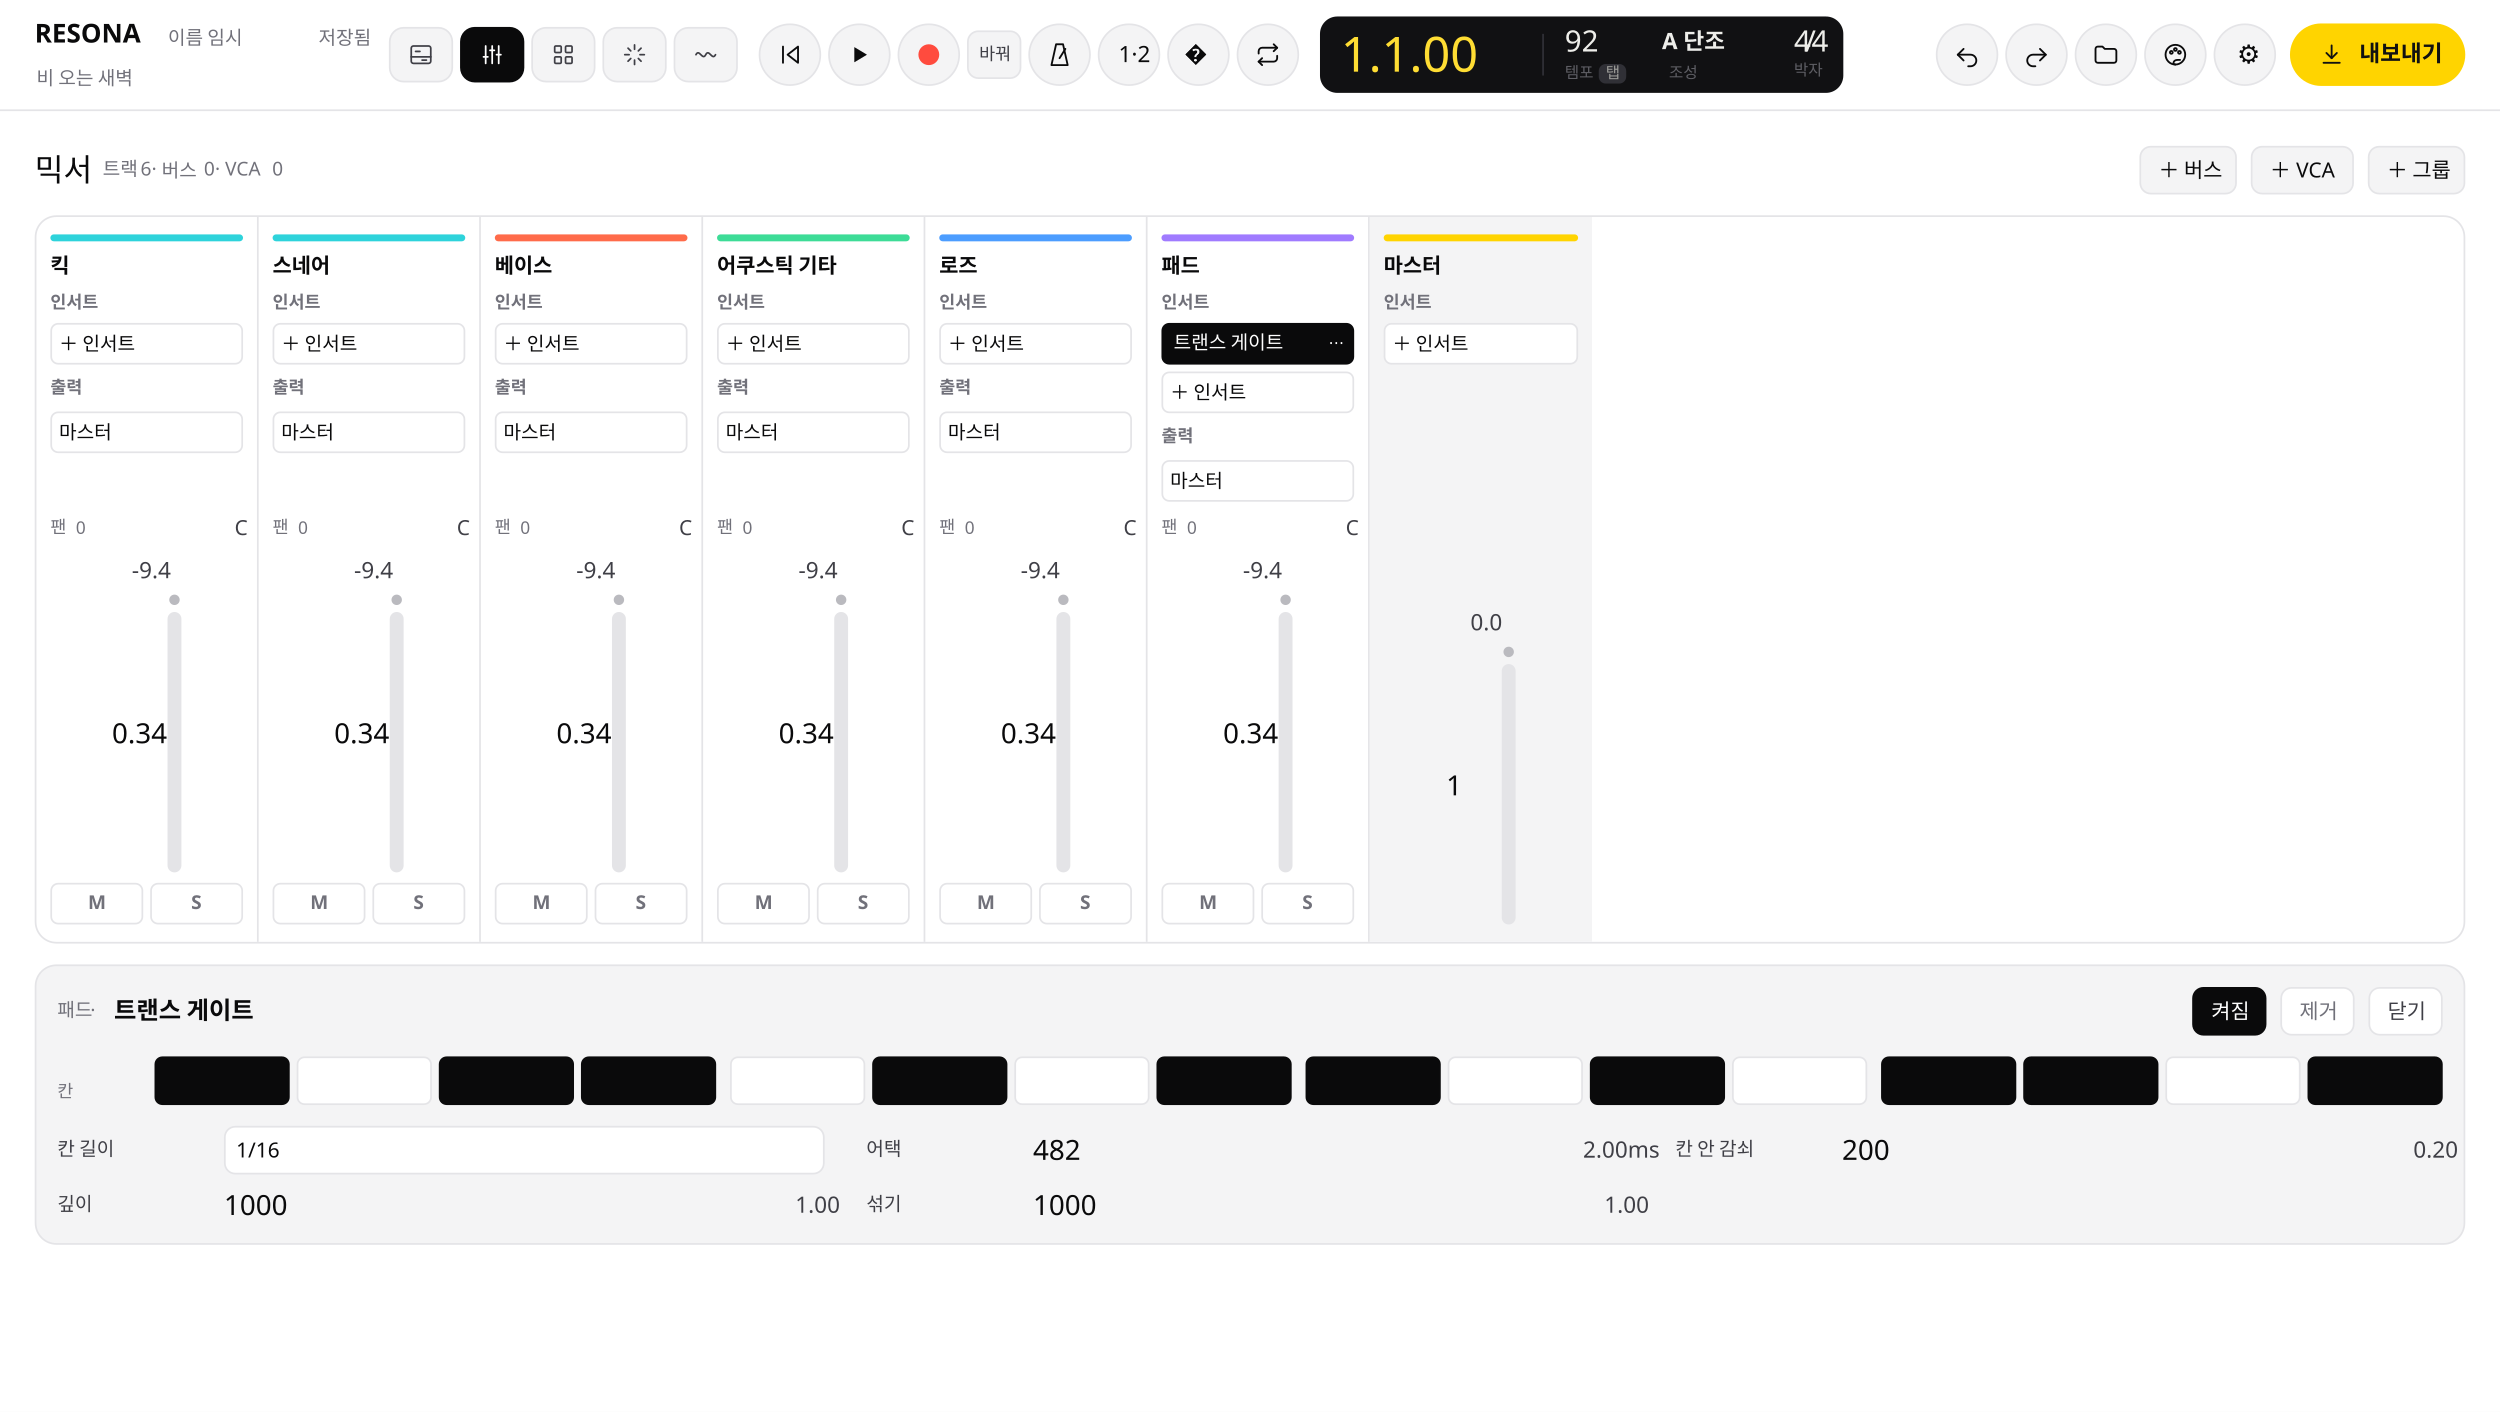
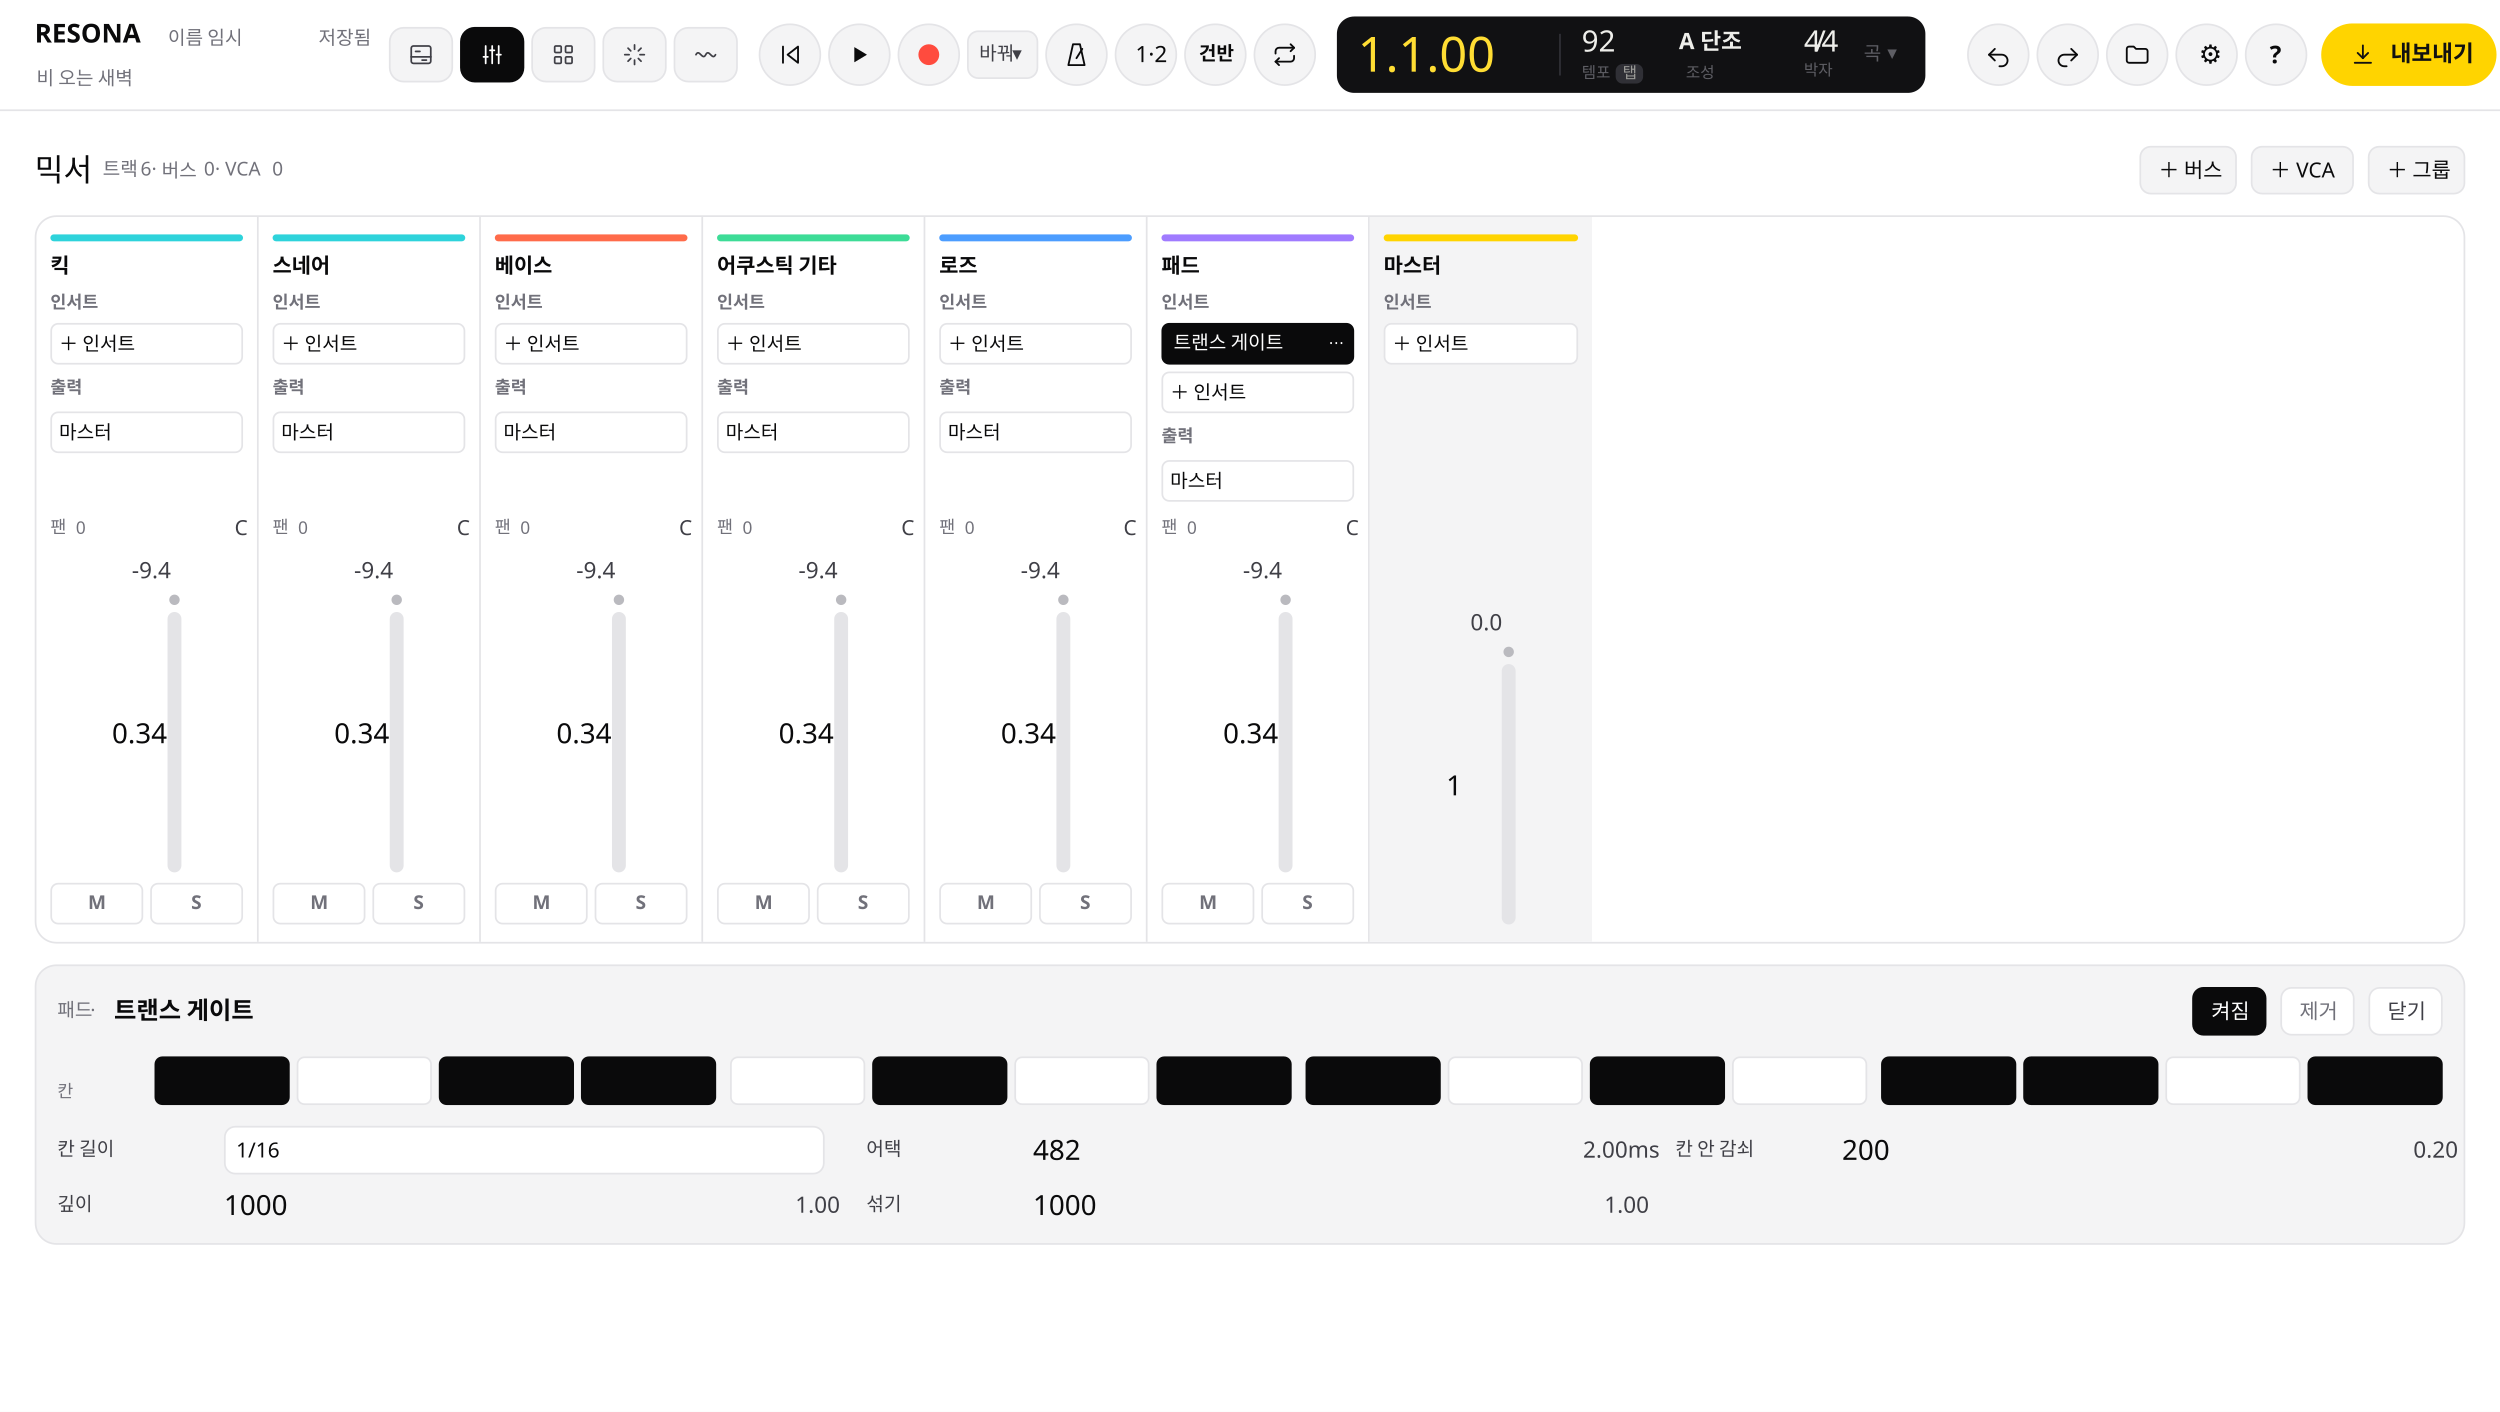
<svg xmlns="http://www.w3.org/2000/svg" width="1440" height="813" viewBox="0 0 1440 813">
  <rect width="1440" height="813" fill="#ffffff" />
  <rect x="0" y="0" width="1440" height="813" fill="#ffffff" />
  <g id="flex">
    <rect x="0" y="0" width="1440" height="813" fill="#ffffff" />
    <g id="relative">
      <rect x="0" y="63" width="1440" height="1" fill="#e4e4e7" />
      <g id="min-w-0">
        <g id="flex">
          <text x="20" y="24.5" font-family="Futura" font-size="15" font-weight="600" fill="#0a0a0b" xml:space="preserve">RESONA</text>
          <text x="96.73" y="25.6" font-family="Avenir Next" font-size="11" font-weight="400" fill="#71717a" xml:space="preserve">이름 임시</text>
          <text x="183.45" y="25.6" font-family="Avenir Next" font-size="11" font-weight="400" fill="#71717a" xml:space="preserve">저장됨</text>
        </g>
        <text x="21" y="48.85" font-family="Avenir Next" font-size="11" font-weight="400" fill="#71717a" xml:space="preserve">비 오는 새벽</text>
      </g>
      <g id="화면">
        <g id="flex">
          <rect x="224.5" y="16" width="36" height="31" rx="8" fill="#f4f4f5" stroke="#e4e4e7" stroke-width="1" />
          <svg width="15" height="15" viewBox="0 0 24 24" fill="none" stroke="#3f3f46" stroke-width="1.6px" stroke-linecap="round" stroke-linejoin="round" x="235" y="24">
            <rect x="3" y="4" width="18" height="16" rx="2" />
            <path d="M3 14h18" />
            <path d="M7 9h4M13 17h4" />
          </svg>
        </g>
        <g id="flex">
          <rect x="265.5" y="16" width="36" height="31" rx="8" fill="#0a0a0b" stroke="#0a0a0b" stroke-width="1" />
          <svg width="15" height="15" viewBox="0 0 24 24" fill="none" stroke="#ffffff" stroke-width="1.6px" stroke-linecap="round" stroke-linejoin="round" x="276" y="24">
            <path d="M6 4v16M12 4v16M18 4v16" />
            <path d="M4 14h4M10 8h4M16 12h4" />
          </svg>
        </g>
        <g id="flex">
          <rect x="306.5" y="16" width="36" height="31" rx="8" fill="#f4f4f5" stroke="#e4e4e7" stroke-width="1" />
          <svg width="15" height="15" viewBox="0 0 24 24" fill="none" stroke="#3f3f46" stroke-width="1.6px" stroke-linecap="round" stroke-linejoin="round" x="317" y="24">
            <rect x="4" y="4" width="6" height="6" rx="1" />
            <rect x="14" y="4" width="6" height="6" rx="1" />
            <rect x="4" y="14" width="6" height="6" rx="1" />
            <rect x="14" y="14" width="6" height="6" rx="1" />
          </svg>
        </g>
        <g id="flex">
          <rect x="347.5" y="16" width="36" height="31" rx="8" fill="#f4f4f5" stroke="#e4e4e7" stroke-width="1" />
          <svg width="15" height="15" viewBox="0 0 24 24" fill="none" stroke="#3f3f46" stroke-width="1.6px" stroke-linecap="round" stroke-linejoin="round" x="358" y="24">
            <path d="M12 3v4M12 17v4M3 12h4M17 12h4M6 6l2.5 2.5M15.5 15.5 18 18M6 18l2.5-2.5M15.5 8.5 18 6" />
          </svg>
        </g>
        <g id="flex">
          <rect x="388.5" y="16" width="36" height="31" rx="8" fill="#f4f4f5" stroke="#e4e4e7" stroke-width="1" />
          <svg width="15" height="15" viewBox="0 0 24 24" fill="none" stroke="#3f3f46" stroke-width="1.6px" stroke-linecap="round" stroke-linejoin="round" x="399" y="24">
            <path d="M3 12c3-6 6 6 9 0s6 6 9 0" />
          </svg>
        </g>
      </g>
      <g id="flex">
        <g id="flex">
          <rect x="437.5" y="14" width="35" height="35" rx="18" fill="#f4f4f5" stroke="#e4e4e7" stroke-width="1" />
          <svg width="16" height="16" viewBox="0 0 24 24" fill="none" stroke="#0a0a0b" stroke-width="1.6px" stroke-linecap="round" stroke-linejoin="round" x="447" y="23.5">
            <path d="M6 5v14" />
            <path d="M19 5l-9 7 9 7z" />
          </svg>
        </g>
        <g id="flex">
          <rect x="477.5" y="14" width="35" height="35" rx="18" fill="#f4f4f5" stroke="#e4e4e7" stroke-width="1" />
          <svg width="14" height="14" viewBox="0 0 24 24" fill="#000000" stroke="none" stroke-width="1px" stroke-linecap="butt" stroke-linejoin="miter" x="488" y="24.5">
            <path d="M7 4.5v15l12.5-7.5z" fill="#0a0a0b" />
          </svg>
        </g>
        <g id="녹음">
          <rect x="517.5" y="14" width="35" height="35" rx="18" fill="#f4f4f5" stroke="#e4e4e7" stroke-width="1" />
          <rect x="529" y="25.5" width="12" height="12" rx="6" fill="#ff4b3e" />
        </g>
-         <g id="녹음 방식">
-           <rect x="557.5" y="18" width="30.31" height="27" rx="6" fill="#f4f4f5" stroke="#e4e4e7" stroke-width="1" />
-           <text x="564" y="34.5" font-family="Avenir Next" font-size="10" font-weight="400" fill="#3f3f46" xml:space="preserve">바꿔</text>
-         </g>
-         <g id="flex">
-           <rect x="592.81" y="14" width="35" height="35" rx="18" fill="#f4f4f5" stroke="#e4e4e7" stroke-width="1" />
-           <svg width="16" height="16" viewBox="0 0 24 24" fill="none" stroke="#0a0a0b" stroke-width="1.6px" stroke-linecap="round" stroke-linejoin="round" x="602.31" y="23.5">
+         <g id="바꿔 메뉴">
+           <rect x="557.5" y="18" width="40.05" height="27" rx="6" fill="#f4f4f5" stroke="#e4e4e7" stroke-width="1" />
+           <text x="564" y="34.6" font-family="Avenir Next" font-size="11" font-weight="400" fill="#3f3f46" xml:space="preserve">바꿔</text>
+           <text x="583.03" y="34.6" font-family="Avenir Next" font-size="11" font-weight="400" fill="#3f3f46" xml:space="preserve">▾</text>
+         </g>
+         <g id="flex">
+           <rect x="602.55" y="14" width="35" height="35" rx="18" fill="#f4f4f5" stroke="#e4e4e7" stroke-width="1" />
+           <svg width="16" height="16" viewBox="0 0 24 24" fill="none" stroke="#0a0a0b" stroke-width="1.6px" stroke-linecap="round" stroke-linejoin="round" x="612.05" y="23.5">
            <path d="M9 3h6l4 18H5z" />
            <path d="M12 15l5-8" />
          </svg>
        </g>
        <g id="카운트인">
-           <rect x="632.81" y="14" width="35" height="35" rx="18" fill="#f4f4f5" stroke="#e4e4e7" stroke-width="1" />
-           <text x="644.27" y="35.8" font-family="DIN Condensed" font-size="13" font-weight="400" fill="#0a0a0b" xml:space="preserve">1·2</text>
+           <rect x="642.55" y="14" width="35" height="35" rx="18" fill="#f4f4f5" stroke="#e4e4e7" stroke-width="1" />
+           <text x="654" y="35.8" font-family="DIN Condensed" font-size="13" font-weight="400" fill="#0a0a0b" xml:space="preserve">1·2</text>
        </g>
        <g id="건반">
-           <rect x="672.81" y="14" width="35" height="35" rx="18" fill="#f4f4f5" stroke="#e4e4e7" stroke-width="1" />
-           <g id="text-[13px]">
-             <text x="682.31" y="35.3" font-family="Avenir Next" font-size="13" font-weight="400" fill="#0a0a0b" xml:space="preserve">�</text>
-             <text x="682.31" y="35.3" font-family="Avenir Next" font-size="13" font-weight="400" fill="#0a0a0b" xml:space="preserve">�</text>
-           </g>
-         </g>
-         <g id="flex">
-           <rect x="712.81" y="14" width="35" height="35" rx="18" fill="#f4f4f5" stroke="#e4e4e7" stroke-width="1" />
-           <svg width="16" height="16" viewBox="0 0 24 24" fill="none" stroke="#0a0a0b" stroke-width="1.6px" stroke-linecap="round" stroke-linejoin="round" x="722.31" y="23.5">
+           <rect x="682.55" y="14" width="35" height="35" rx="18" fill="#f4f4f5" stroke="#e4e4e7" stroke-width="1" />
+           <text x="690.53" y="34.6" font-family="Avenir Next" font-size="11" font-weight="600" fill="#0a0a0b" xml:space="preserve">건반</text>
+         </g>
+         <g id="flex">
+           <rect x="722.55" y="14" width="35" height="35" rx="18" fill="#f4f4f5" stroke="#e4e4e7" stroke-width="1" />
+           <svg width="16" height="16" viewBox="0 0 24 24" fill="none" stroke="#0a0a0b" stroke-width="1.6px" stroke-linecap="round" stroke-linejoin="round" x="732.05" y="23.5">
            <path d="M17 3l3 3-3 3" />
            <path d="M4 11V9a3 3 0 0 1 3-3h13" />
            <path d="M7 21l-3-3 3-3" />
            <path d="M20 13v2a3 3 0 0 1-3 3H4" />
          </svg>
        </g>
      </g>
      <g id="flex">
-         <rect x="760.31" y="9.5" width="301.44" height="44" rx="10" fill="#111113" />
-         <text x="772.31" y="41.3" font-family="DIN Condensed" font-size="28" font-weight="400" fill="#ffdd33" xml:space="preserve">1.1.00</text>
-         <rect x="888.31" y="19.5" width="1" height="24" fill="#303036" />
-         <g id="flex">
-           <text x="901.31" y="29.7" font-family="DIN Condensed" font-size="17" font-weight="400" fill="#eeeeea" xml:space="preserve">92</text>
-           <g id="flex">
-             <text x="901.31" y="44.9" font-family="Avenir Next" font-size="9" font-weight="400" fill="#5e5e64" xml:space="preserve">템포</text>
+         <rect x="770.05" y="9.5" width="338.97" height="44" rx="10" fill="#111113" />
+         <text x="782.05" y="41.3" font-family="DIN Condensed" font-size="28" font-weight="400" fill="#ffdd33" xml:space="preserve">1.1.00</text>
+         <rect x="898.05" y="19.5" width="1" height="24" fill="#303036" />
+         <g id="flex">
+           <text x="911.05" y="29.7" font-family="DIN Condensed" font-size="17" font-weight="400" fill="#eeeeea" xml:space="preserve">92</text>
+           <g id="flex">
+             <text x="911.05" y="44.9" font-family="Avenir Next" font-size="9" font-weight="400" fill="#5e5e64" xml:space="preserve">템포</text>
            <g id="rounded-sm">
-               <rect x="920.89" y="36.88" width="15.8" height="11.25" rx="4" fill="#303036" />
-               <text x="924.89" y="45.03" font-family="Avenir Next" font-size="9" font-weight="400" fill="#9b9b97" xml:space="preserve">탭</text>
+               <rect x="930.63" y="36.88" width="15.8" height="11.25" rx="4" fill="#303036" />
+               <text x="934.63" y="45.03" font-family="Avenir Next" font-size="9" font-weight="400" fill="#9b9b97" xml:space="preserve">탭</text>
            </g>
          </g>
        </g>
        <g id="flex">
-           <text x="957.31" y="28.3" font-family="Avenir Next" font-size="13" font-weight="600" fill="#eeeeea" xml:space="preserve">A 단조</text>
-           <text x="961.31" y="44.9" font-family="Avenir Next" font-size="9" font-weight="400" fill="#5e5e64" xml:space="preserve">조성</text>
+           <text x="967.05" y="28.3" font-family="Avenir Next" font-size="13" font-weight="600" fill="#eeeeea" xml:space="preserve">A 단조</text>
+           <text x="971.05" y="44.9" font-family="Avenir Next" font-size="9" font-weight="400" fill="#5e5e64" xml:space="preserve">조성</text>
        </g>
        <g id="flex">
          <g id="font-num">
-             <text x="1033.31" y="29.7" font-family="DIN Condensed" font-size="17" font-weight="400" fill="#eeeeea" xml:space="preserve">4</text>
-             <text x="1039.64" y="29.7" font-family="DIN Condensed" font-size="17" font-weight="400" fill="#eeeeea" xml:space="preserve">/</text>
-             <text x="1043.42" y="29.7" font-family="DIN Condensed" font-size="17" font-weight="400" fill="#eeeeea" xml:space="preserve">4</text>
-           </g>
-           <text x="1033.31" y="43.4" font-family="Avenir Next" font-size="9" font-weight="400" fill="#5e5e64" xml:space="preserve">박자</text>
-         </g>
+             <text x="1039.05" y="29.7" font-family="DIN Condensed" font-size="17" font-weight="400" fill="#eeeeea" xml:space="preserve">4</text>
+             <text x="1045.38" y="29.7" font-family="DIN Condensed" font-size="17" font-weight="400" fill="#eeeeea" xml:space="preserve">/</text>
+             <text x="1049.16" y="29.7" font-family="DIN Condensed" font-size="17" font-weight="400" fill="#eeeeea" xml:space="preserve">4</text>
+           </g>
+           <text x="1039.05" y="43.4" font-family="Avenir Next" font-size="9" font-weight="400" fill="#5e5e64" xml:space="preserve">박자</text>
+         </g>
+         <text x="1073.48" y="34.6" font-family="Avenir Next" font-size="11" font-weight="400" fill="#5e5e64" xml:space="preserve">곡 ▾</text>
      </g>
      <g id="flex">
        <g id="flex">
-           <rect x="1115.52" y="14" width="35" height="35" rx="18" fill="#f4f4f5" stroke="#e4e4e7" stroke-width="1" />
-           <svg width="16" height="16" viewBox="0 0 24 24" fill="none" stroke="#0a0a0b" stroke-width="1.6px" stroke-linecap="round" stroke-linejoin="round" x="1125.02" y="23.5">
+           <rect x="1133.52" y="14" width="35" height="35" rx="18" fill="#f4f4f5" stroke="#e4e4e7" stroke-width="1" />
+           <svg width="16" height="16" viewBox="0 0 24 24" fill="none" stroke="#0a0a0b" stroke-width="1.6px" stroke-linecap="round" stroke-linejoin="round" x="1143.02" y="23.5">
            <path d="M9 7L4 12l5 5" />
            <path d="M4 12h11a5 5 0 0 1 0 10h-2" />
          </svg>
        </g>
        <g id="flex">
-           <rect x="1155.52" y="14" width="35" height="35" rx="18" fill="#f4f4f5" stroke="#e4e4e7" stroke-width="1" />
-           <svg width="16" height="16" viewBox="0 0 24 24" fill="none" stroke="#0a0a0b" stroke-width="1.6px" stroke-linecap="round" stroke-linejoin="round" x="1165.02" y="23.5">
+           <rect x="1173.52" y="14" width="35" height="35" rx="18" fill="#f4f4f5" stroke="#e4e4e7" stroke-width="1" />
+           <svg width="16" height="16" viewBox="0 0 24 24" fill="none" stroke="#0a0a0b" stroke-width="1.6px" stroke-linecap="round" stroke-linejoin="round" x="1183.02" y="23.5">
            <path d="M15 7l5 5-5 5" />
            <path d="M20 12H9a5 5 0 0 0 0 10h2" />
          </svg>
        </g>
        <g id="flex">
-           <rect x="1195.52" y="14" width="35" height="35" rx="18" fill="#f4f4f5" stroke="#e4e4e7" stroke-width="1" />
-           <svg width="16" height="16" viewBox="0 0 24 24" fill="none" stroke="#0a0a0b" stroke-width="1.6px" stroke-linecap="round" stroke-linejoin="round" x="1205.02" y="23.5">
+           <rect x="1213.52" y="14" width="35" height="35" rx="18" fill="#f4f4f5" stroke="#e4e4e7" stroke-width="1" />
+           <svg width="16" height="16" viewBox="0 0 24 24" fill="none" stroke="#0a0a0b" stroke-width="1.6px" stroke-linecap="round" stroke-linejoin="round" x="1223.02" y="23.5">
            <path d="M3 7a2 2 0 0 1 2-2h4l2 2h8a2 2 0 0 1 2 2v8a2 2 0 0 1-2 2H5a2 2 0 0 1-2-2z" />
          </svg>
        </g>
-         <g id="flex">
-           <rect x="1235.52" y="14" width="35" height="35" rx="18" fill="#f4f4f5" stroke="#e4e4e7" stroke-width="1" />
-           <svg width="16" height="16" viewBox="0 0 24 24" fill="none" stroke="#0a0a0b" stroke-width="1.6px" stroke-linecap="round" stroke-linejoin="round" x="1245.02" y="23.5">
-             <circle cx="12" cy="12" r="8.5" />
-             <circle cx="8.5" cy="10" r="1.2" />
-             <circle cx="12" cy="7.5" r="1.2" />
-             <circle cx="15.5" cy="10" r="1.2" />
-             <path d="M12 20.5c-1.5 0-2-1.2-1.4-2.3.7-1.3 1.9-1.7 3.6-1.7h1.8" />
-           </svg>
-         </g>
        <g id="설정">
-           <rect x="1275.52" y="14" width="35" height="35" rx="18" fill="#f4f4f5" stroke="#e4e4e7" stroke-width="1" />
-           <text x="1288.5" y="36.5" font-family="Avenir Next" font-size="15" font-weight="400" fill="#0a0a0b" xml:space="preserve">⚙</text>
+           <rect x="1253.52" y="14" width="35" height="35" rx="18" fill="#f4f4f5" stroke="#e4e4e7" stroke-width="1" />
+           <text x="1266.5" y="36.5" font-family="Avenir Next" font-size="15" font-weight="400" fill="#0a0a0b" xml:space="preserve">⚙</text>
+         </g>
+         <g id="도움말">
+           <rect x="1293.52" y="14" width="35" height="35" rx="18" fill="#f4f4f5" stroke="#e4e4e7" stroke-width="1" />
+           <text x="1307.38" y="36.4" font-family="Avenir Next" font-size="14" font-weight="600" fill="#0a0a0b" xml:space="preserve">?</text>
        </g>
        <g id="ml-1">
-           <rect x="1319.02" y="13.5" width="100.98" height="36" rx="18" fill="#ffd400" />
-           <svg width="16" height="16" viewBox="0 0 24 24" fill="none" stroke="#111111" stroke-width="1.6px" stroke-linecap="round" stroke-linejoin="round" x="1335.02" y="23.5">
+           <rect x="1337.02" y="13.5" width="100.98" height="36" rx="18" fill="#ffd400" />
+           <svg width="16" height="16" viewBox="0 0 24 24" fill="none" stroke="#111111" stroke-width="1.6px" stroke-linecap="round" stroke-linejoin="round" x="1353.02" y="23.5">
            <path d="M12 4v11" />
            <path d="M7.5 10.5L12 15l4.5-4.5" />
            <path d="M5 19h14" />
          </svg>
-           <text x="1359.02" y="35.3" font-family="Avenir Next" font-size="13" font-weight="600" fill="#111111" xml:space="preserve">내보내기</text>
+           <text x="1377.02" y="35.3" font-family="Avenir Next" font-size="13" font-weight="600" fill="#111111" xml:space="preserve">내보내기</text>
        </g>
      </g>
    </g>
    <g id="flex">
      <g id="flex">
        <text x="20" y="104.3" font-family="Futura" font-size="18" font-weight="400" fill="#0a0a0b" xml:space="preserve">믹서</text>
        <g id="text-[11px]">
          <text x="59.14" y="101.1" font-family="Avenir Next" font-size="11" font-weight="400" fill="#71717a" xml:space="preserve">트랙</text>
          <text x="80.92" y="101.1" font-family="Avenir Next" font-size="11" font-weight="400" fill="#71717a" xml:space="preserve">6</text>
          <text x="87.31" y="101.1" font-family="Avenir Next" font-size="11" font-weight="400" fill="#71717a" xml:space="preserve">· 버스</text>
          <text x="117.45" y="101.1" font-family="Avenir Next" font-size="11" font-weight="400" fill="#71717a" xml:space="preserve">0</text>
          <text x="123.84" y="101.1" font-family="Avenir Next" font-size="11" font-weight="400" fill="#71717a" xml:space="preserve">· VCA</text>
          <text x="156.78" y="101.1" font-family="Avenir Next" font-size="11" font-weight="400" fill="#71717a" xml:space="preserve">0</text>
        </g>
        <g id="h-7">
          <rect x="1232.81" y="84.5" width="55.14" height="27" rx="6" fill="#f4f4f5" stroke="#e4e4e7" stroke-width="1" />
          <text x="1243.31" y="102.2" font-family="Avenir Next" font-size="12" font-weight="400" fill="#0a0a0b" xml:space="preserve">＋ 버스</text>
        </g>
        <g id="h-7">
          <rect x="1296.95" y="84.5" width="58.41" height="27" rx="6" fill="#f4f4f5" stroke="#e4e4e7" stroke-width="1" />
          <text x="1307.45" y="102.2" font-family="Avenir Next" font-size="12" font-weight="400" fill="#0a0a0b" xml:space="preserve">＋ VCA</text>
        </g>
        <g id="h-7">
          <rect x="1364.36" y="84.5" width="55.14" height="27" rx="6" fill="#f4f4f5" stroke="#e4e4e7" stroke-width="1" />
          <text x="1374.86" y="102.2" font-family="Avenir Next" font-size="12" font-weight="400" fill="#0a0a0b" xml:space="preserve">＋ 그룹</text>
        </g>
      </g>
      <g id="flex">
        <rect x="20.5" y="124.5" width="1399" height="418.5" rx="12" fill="#ffffff" stroke="#e4e4e7" stroke-width="1" />
        <g id="flex">
          <rect x="148" y="125" width="1" height="417.5" fill="#e4e4e7" />
          <rect x="29" y="135" width="111" height="4" rx="2" fill="#2ed3db" />
          <text x="29" y="157.2" font-family="Avenir Next" font-size="12" font-weight="600" fill="#0a0a0b" xml:space="preserve">킥</text>
          <g id="flex">
            <text x="29" y="177.5" font-family="Avenir Next" font-size="10" font-weight="600" fill="#71717a" xml:space="preserve">인서트</text>
            <rect x="29.5" y="186.5" width="110" height="23" rx="4" fill="#ffffff" stroke="#e4e4e7" stroke-width="1" />
            <text x="34" y="201.85" font-family="Avenir Next" font-size="11" font-weight="400" fill="#0a0a0b" xml:space="preserve">＋ 인서트</text>
          </g>
          <text x="29" y="226.5" font-family="Avenir Next" font-size="10" font-weight="600" fill="#71717a" xml:space="preserve">출력</text>
          <rect x="29.5" y="237.5" width="110" height="23" rx="4" fill="#ffffff" stroke="#e4e4e7" stroke-width="1" />
          <text x="34" y="252.85" font-family="Avenir Next" font-size="11" font-weight="400" fill="#0a0a0b" xml:space="preserve">마스터</text>
          <g id="mt-auto">
            <text x="29" y="307" font-family="Avenir Next" font-size="10" font-weight="400" fill="#71717a" xml:space="preserve">팬</text>
            <text x="43.66" y="307.5" font-family="Avenir Next" font-size="10" font-weight="400" fill="#71717a" xml:space="preserve">0</text>
            <text x="135.11" y="308.2" font-family="DIN Condensed" font-size="12" font-weight="400" fill="#3f3f46" xml:space="preserve">C</text>
          </g>
          <g id="flex">
            <text x="75.92" y="333.05" font-family="DIN Condensed" font-size="13" font-weight="400" fill="#3f3f46" xml:space="preserve">-9.4</text>
            <text x="64.5" y="428.1" font-family="Avenir Next" font-size="16" font-weight="400" fill="#0a0a0b" xml:space="preserve">0.34</text>
            <rect x="96.5" y="352.5" width="8" height="150" rx="4" fill="#e4e4e7" />
            <rect x="97.5" y="342.5" width="6" height="6" rx="3" fill="#bababf" />
          </g>
          <g id="flex">
            <rect x="29.5" y="509" width="52.5" height="23" rx="4" fill="#ffffff" stroke="#e4e4e7" stroke-width="1" />
            <text x="50.69" y="523.6" font-family="Avenir Next" font-size="11" font-weight="600" fill="#71717a" xml:space="preserve">M</text>
            <rect x="87" y="509" width="52.5" height="23" rx="4" fill="#ffffff" stroke="#e4e4e7" stroke-width="1" />
            <text x="110.08" y="523.6" font-family="Avenir Next" font-size="11" font-weight="600" fill="#71717a" xml:space="preserve">S</text>
          </g>
        </g>
        <g id="flex">
          <rect x="276" y="125" width="1" height="417.5" fill="#e4e4e7" />
          <rect x="157" y="135" width="111" height="4" rx="2" fill="#2ed3db" />
          <text x="157" y="157.2" font-family="Avenir Next" font-size="12" font-weight="600" fill="#0a0a0b" xml:space="preserve">스네어</text>
          <g id="flex">
            <text x="157" y="177.5" font-family="Avenir Next" font-size="10" font-weight="600" fill="#71717a" xml:space="preserve">인서트</text>
            <rect x="157.5" y="186.5" width="110" height="23" rx="4" fill="#ffffff" stroke="#e4e4e7" stroke-width="1" />
            <text x="162" y="201.85" font-family="Avenir Next" font-size="11" font-weight="400" fill="#0a0a0b" xml:space="preserve">＋ 인서트</text>
          </g>
          <text x="157" y="226.5" font-family="Avenir Next" font-size="10" font-weight="600" fill="#71717a" xml:space="preserve">출력</text>
          <rect x="157.5" y="237.5" width="110" height="23" rx="4" fill="#ffffff" stroke="#e4e4e7" stroke-width="1" />
          <text x="162" y="252.85" font-family="Avenir Next" font-size="11" font-weight="400" fill="#0a0a0b" xml:space="preserve">마스터</text>
          <g id="mt-auto">
            <text x="157" y="307" font-family="Avenir Next" font-size="10" font-weight="400" fill="#71717a" xml:space="preserve">팬</text>
            <text x="171.66" y="307.5" font-family="Avenir Next" font-size="10" font-weight="400" fill="#71717a" xml:space="preserve">0</text>
            <text x="263.11" y="308.2" font-family="DIN Condensed" font-size="12" font-weight="400" fill="#3f3f46" xml:space="preserve">C</text>
          </g>
          <g id="flex">
            <text x="203.92" y="333.05" font-family="DIN Condensed" font-size="13" font-weight="400" fill="#3f3f46" xml:space="preserve">-9.4</text>
            <text x="192.5" y="428.1" font-family="Avenir Next" font-size="16" font-weight="400" fill="#0a0a0b" xml:space="preserve">0.34</text>
            <rect x="224.5" y="352.5" width="8" height="150" rx="4" fill="#e4e4e7" />
            <rect x="225.5" y="342.5" width="6" height="6" rx="3" fill="#bababf" />
          </g>
          <g id="flex">
            <rect x="157.5" y="509" width="52.5" height="23" rx="4" fill="#ffffff" stroke="#e4e4e7" stroke-width="1" />
            <text x="178.69" y="523.6" font-family="Avenir Next" font-size="11" font-weight="600" fill="#71717a" xml:space="preserve">M</text>
            <rect x="215" y="509" width="52.5" height="23" rx="4" fill="#ffffff" stroke="#e4e4e7" stroke-width="1" />
            <text x="238.08" y="523.6" font-family="Avenir Next" font-size="11" font-weight="600" fill="#71717a" xml:space="preserve">S</text>
          </g>
        </g>
        <g id="flex">
          <rect x="404" y="125" width="1" height="417.5" fill="#e4e4e7" />
          <rect x="285" y="135" width="111" height="4" rx="2" fill="#ff6b4a" />
          <text x="285" y="157.2" font-family="Avenir Next" font-size="12" font-weight="600" fill="#0a0a0b" xml:space="preserve">베이스</text>
          <g id="flex">
            <text x="285" y="177.5" font-family="Avenir Next" font-size="10" font-weight="600" fill="#71717a" xml:space="preserve">인서트</text>
            <rect x="285.5" y="186.5" width="110" height="23" rx="4" fill="#ffffff" stroke="#e4e4e7" stroke-width="1" />
            <text x="290" y="201.85" font-family="Avenir Next" font-size="11" font-weight="400" fill="#0a0a0b" xml:space="preserve">＋ 인서트</text>
          </g>
          <text x="285" y="226.5" font-family="Avenir Next" font-size="10" font-weight="600" fill="#71717a" xml:space="preserve">출력</text>
          <rect x="285.5" y="237.5" width="110" height="23" rx="4" fill="#ffffff" stroke="#e4e4e7" stroke-width="1" />
          <text x="290" y="252.85" font-family="Avenir Next" font-size="11" font-weight="400" fill="#0a0a0b" xml:space="preserve">마스터</text>
          <g id="mt-auto">
            <text x="285" y="307" font-family="Avenir Next" font-size="10" font-weight="400" fill="#71717a" xml:space="preserve">팬</text>
            <text x="299.66" y="307.5" font-family="Avenir Next" font-size="10" font-weight="400" fill="#71717a" xml:space="preserve">0</text>
            <text x="391.11" y="308.2" font-family="DIN Condensed" font-size="12" font-weight="400" fill="#3f3f46" xml:space="preserve">C</text>
          </g>
          <g id="flex">
            <text x="331.92" y="333.05" font-family="DIN Condensed" font-size="13" font-weight="400" fill="#3f3f46" xml:space="preserve">-9.4</text>
            <text x="320.5" y="428.1" font-family="Avenir Next" font-size="16" font-weight="400" fill="#0a0a0b" xml:space="preserve">0.34</text>
            <rect x="352.5" y="352.5" width="8" height="150" rx="4" fill="#e4e4e7" />
            <rect x="353.5" y="342.5" width="6" height="6" rx="3" fill="#bababf" />
          </g>
          <g id="flex">
            <rect x="285.5" y="509" width="52.5" height="23" rx="4" fill="#ffffff" stroke="#e4e4e7" stroke-width="1" />
            <text x="306.69" y="523.6" font-family="Avenir Next" font-size="11" font-weight="600" fill="#71717a" xml:space="preserve">M</text>
            <rect x="343" y="509" width="52.5" height="23" rx="4" fill="#ffffff" stroke="#e4e4e7" stroke-width="1" />
            <text x="366.08" y="523.6" font-family="Avenir Next" font-size="11" font-weight="600" fill="#71717a" xml:space="preserve">S</text>
          </g>
        </g>
        <g id="flex">
          <rect x="532" y="125" width="1" height="417.5" fill="#e4e4e7" />
          <rect x="413" y="135" width="111" height="4" rx="2" fill="#3ddc97" />
          <text x="413" y="157.2" font-family="Avenir Next" font-size="12" font-weight="600" fill="#0a0a0b" xml:space="preserve">어쿠스틱 기타</text>
          <g id="flex">
            <text x="413" y="177.5" font-family="Avenir Next" font-size="10" font-weight="600" fill="#71717a" xml:space="preserve">인서트</text>
            <rect x="413.5" y="186.5" width="110" height="23" rx="4" fill="#ffffff" stroke="#e4e4e7" stroke-width="1" />
            <text x="418" y="201.85" font-family="Avenir Next" font-size="11" font-weight="400" fill="#0a0a0b" xml:space="preserve">＋ 인서트</text>
          </g>
          <text x="413" y="226.5" font-family="Avenir Next" font-size="10" font-weight="600" fill="#71717a" xml:space="preserve">출력</text>
          <rect x="413.5" y="237.5" width="110" height="23" rx="4" fill="#ffffff" stroke="#e4e4e7" stroke-width="1" />
          <text x="418" y="252.85" font-family="Avenir Next" font-size="11" font-weight="400" fill="#0a0a0b" xml:space="preserve">마스터</text>
          <g id="mt-auto">
            <text x="413" y="307" font-family="Avenir Next" font-size="10" font-weight="400" fill="#71717a" xml:space="preserve">팬</text>
            <text x="427.66" y="307.5" font-family="Avenir Next" font-size="10" font-weight="400" fill="#71717a" xml:space="preserve">0</text>
            <text x="519.11" y="308.2" font-family="DIN Condensed" font-size="12" font-weight="400" fill="#3f3f46" xml:space="preserve">C</text>
          </g>
          <g id="flex">
            <text x="459.92" y="333.05" font-family="DIN Condensed" font-size="13" font-weight="400" fill="#3f3f46" xml:space="preserve">-9.4</text>
            <text x="448.5" y="428.1" font-family="Avenir Next" font-size="16" font-weight="400" fill="#0a0a0b" xml:space="preserve">0.34</text>
            <rect x="480.5" y="352.5" width="8" height="150" rx="4" fill="#e4e4e7" />
            <rect x="481.5" y="342.5" width="6" height="6" rx="3" fill="#bababf" />
          </g>
          <g id="flex">
            <rect x="413.5" y="509" width="52.5" height="23" rx="4" fill="#ffffff" stroke="#e4e4e7" stroke-width="1" />
            <text x="434.69" y="523.6" font-family="Avenir Next" font-size="11" font-weight="600" fill="#71717a" xml:space="preserve">M</text>
            <rect x="471" y="509" width="52.5" height="23" rx="4" fill="#ffffff" stroke="#e4e4e7" stroke-width="1" />
            <text x="494.08" y="523.6" font-family="Avenir Next" font-size="11" font-weight="600" fill="#71717a" xml:space="preserve">S</text>
          </g>
        </g>
        <g id="flex">
          <rect x="660" y="125" width="1" height="417.5" fill="#e4e4e7" />
          <rect x="541" y="135" width="111" height="4" rx="2" fill="#4c9dff" />
          <text x="541" y="157.2" font-family="Avenir Next" font-size="12" font-weight="600" fill="#0a0a0b" xml:space="preserve">로즈</text>
          <g id="flex">
            <text x="541" y="177.5" font-family="Avenir Next" font-size="10" font-weight="600" fill="#71717a" xml:space="preserve">인서트</text>
            <rect x="541.5" y="186.5" width="110" height="23" rx="4" fill="#ffffff" stroke="#e4e4e7" stroke-width="1" />
            <text x="546" y="201.85" font-family="Avenir Next" font-size="11" font-weight="400" fill="#0a0a0b" xml:space="preserve">＋ 인서트</text>
          </g>
          <text x="541" y="226.5" font-family="Avenir Next" font-size="10" font-weight="600" fill="#71717a" xml:space="preserve">출력</text>
          <rect x="541.5" y="237.5" width="110" height="23" rx="4" fill="#ffffff" stroke="#e4e4e7" stroke-width="1" />
          <text x="546" y="252.85" font-family="Avenir Next" font-size="11" font-weight="400" fill="#0a0a0b" xml:space="preserve">마스터</text>
          <g id="mt-auto">
            <text x="541" y="307" font-family="Avenir Next" font-size="10" font-weight="400" fill="#71717a" xml:space="preserve">팬</text>
            <text x="555.66" y="307.5" font-family="Avenir Next" font-size="10" font-weight="400" fill="#71717a" xml:space="preserve">0</text>
            <text x="647.11" y="308.2" font-family="DIN Condensed" font-size="12" font-weight="400" fill="#3f3f46" xml:space="preserve">C</text>
          </g>
          <g id="flex">
            <text x="587.92" y="333.05" font-family="DIN Condensed" font-size="13" font-weight="400" fill="#3f3f46" xml:space="preserve">-9.4</text>
            <text x="576.5" y="428.1" font-family="Avenir Next" font-size="16" font-weight="400" fill="#0a0a0b" xml:space="preserve">0.34</text>
            <rect x="608.5" y="352.5" width="8" height="150" rx="4" fill="#e4e4e7" />
            <rect x="609.5" y="342.5" width="6" height="6" rx="3" fill="#bababf" />
          </g>
          <g id="flex">
            <rect x="541.5" y="509" width="52.5" height="23" rx="4" fill="#ffffff" stroke="#e4e4e7" stroke-width="1" />
            <text x="562.69" y="523.6" font-family="Avenir Next" font-size="11" font-weight="600" fill="#71717a" xml:space="preserve">M</text>
            <rect x="599" y="509" width="52.5" height="23" rx="4" fill="#ffffff" stroke="#e4e4e7" stroke-width="1" />
            <text x="622.08" y="523.6" font-family="Avenir Next" font-size="11" font-weight="600" fill="#71717a" xml:space="preserve">S</text>
          </g>
        </g>
        <g id="flex">
          <rect x="788" y="125" width="1" height="417.5" fill="#e4e4e7" />
          <rect x="669" y="135" width="111" height="4" rx="2" fill="#a07bff" />
          <text x="669" y="157.2" font-family="Avenir Next" font-size="12" font-weight="600" fill="#0a0a0b" xml:space="preserve">패드</text>
          <g id="flex">
            <text x="669" y="177.5" font-family="Avenir Next" font-size="10" font-weight="600" fill="#71717a" xml:space="preserve">인서트</text>
            <rect x="669.5" y="186.5" width="110" height="23" rx="4" fill="#0a0a0b" stroke="#0a0a0b" stroke-width="1" />
            <text x="676" y="201.1" font-family="Avenir Next" font-size="11" font-weight="400" fill="#ffffff" xml:space="preserve">트랜스 게이트</text>
            <text x="765.2" y="200.4" font-family="Avenir Next" font-size="9" font-weight="400" fill="#ffffff" xml:space="preserve">⋯</text>
            <rect x="669.5" y="214.5" width="110" height="23" rx="4" fill="#ffffff" stroke="#e4e4e7" stroke-width="1" />
            <text x="674" y="229.85" font-family="Avenir Next" font-size="11" font-weight="400" fill="#0a0a0b" xml:space="preserve">＋ 인서트</text>
          </g>
          <text x="669" y="254.5" font-family="Avenir Next" font-size="10" font-weight="600" fill="#71717a" xml:space="preserve">출력</text>
          <rect x="669.5" y="265.5" width="110" height="23" rx="4" fill="#ffffff" stroke="#e4e4e7" stroke-width="1" />
          <text x="674" y="280.85" font-family="Avenir Next" font-size="11" font-weight="400" fill="#0a0a0b" xml:space="preserve">마스터</text>
          <g id="mt-auto">
            <text x="669" y="307" font-family="Avenir Next" font-size="10" font-weight="400" fill="#71717a" xml:space="preserve">팬</text>
            <text x="683.66" y="307.5" font-family="Avenir Next" font-size="10" font-weight="400" fill="#71717a" xml:space="preserve">0</text>
            <text x="775.11" y="308.2" font-family="DIN Condensed" font-size="12" font-weight="400" fill="#3f3f46" xml:space="preserve">C</text>
          </g>
          <g id="flex">
            <text x="715.92" y="333.05" font-family="DIN Condensed" font-size="13" font-weight="400" fill="#3f3f46" xml:space="preserve">-9.4</text>
            <text x="704.5" y="428.1" font-family="Avenir Next" font-size="16" font-weight="400" fill="#0a0a0b" xml:space="preserve">0.34</text>
            <rect x="736.5" y="352.5" width="8" height="150" rx="4" fill="#e4e4e7" />
            <rect x="737.5" y="342.5" width="6" height="6" rx="3" fill="#bababf" />
          </g>
          <g id="flex">
            <rect x="669.5" y="509" width="52.5" height="23" rx="4" fill="#ffffff" stroke="#e4e4e7" stroke-width="1" />
            <text x="690.69" y="523.6" font-family="Avenir Next" font-size="11" font-weight="600" fill="#71717a" xml:space="preserve">M</text>
            <rect x="727" y="509" width="52.5" height="23" rx="4" fill="#ffffff" stroke="#e4e4e7" stroke-width="1" />
            <text x="750.08" y="523.6" font-family="Avenir Next" font-size="11" font-weight="600" fill="#71717a" xml:space="preserve">S</text>
          </g>
        </g>
        <g id="flex">
          <rect x="789" y="125" width="128" height="417.5" fill="#f4f4f5" />
          <rect x="797" y="135" width="112" height="4" rx="2" fill="#ffd400" />
          <text x="797" y="157.2" font-family="Avenir Next" font-size="12" font-weight="600" fill="#0a0a0b" xml:space="preserve">마스터</text>
          <g id="flex">
            <text x="797" y="177.5" font-family="Avenir Next" font-size="10" font-weight="600" fill="#71717a" xml:space="preserve">인서트</text>
            <rect x="797.5" y="186.5" width="111" height="23" rx="4" fill="#ffffff" stroke="#e4e4e7" stroke-width="1" />
            <text x="802" y="201.85" font-family="Avenir Next" font-size="11" font-weight="400" fill="#0a0a0b" xml:space="preserve">＋ 인서트</text>
          </g>
          <g id="flex">
            <text x="846.95" y="363.05" font-family="DIN Condensed" font-size="13" font-weight="400" fill="#3f3f46" xml:space="preserve">0.0</text>
            <text x="833" y="458.1" font-family="Avenir Next" font-size="16" font-weight="400" fill="#0a0a0b" xml:space="preserve">1</text>
            <rect x="865" y="382.5" width="8" height="150" rx="4" fill="#e4e4e7" />
            <rect x="866" y="372.5" width="6" height="6" rx="3" fill="#bababf" />
          </g>
        </g>
      </g>
      <g id="rounded-xl">
        <rect x="20.5" y="556" width="1399" height="160.5" rx="12" fill="#f4f4f5" stroke="#e4e4e7" stroke-width="1" />
        <g id="flex">
          <g id="text-[11px]">
            <text x="33" y="585.6" font-family="Avenir Next" font-size="11" font-weight="400" fill="#71717a" xml:space="preserve">패드</text>
            <text x="52.03" y="585.6" font-family="Avenir Next" font-size="11" font-weight="400" fill="#71717a" xml:space="preserve">·</text>
          </g>
          <text x="65.66" y="586.9" font-family="Avenir Next" font-size="14" font-weight="600" fill="#0a0a0b" xml:space="preserve">트랜스 게이트</text>
          <g id="h-7">
            <rect x="1263.2" y="569" width="41.77" height="27" rx="6" fill="#0a0a0b" stroke="#0a0a0b" stroke-width="1" />
            <text x="1273.7" y="586.7" font-family="Avenir Next" font-size="12" font-weight="400" fill="#ffffff" xml:space="preserve">켜짐</text>
          </g>
          <g id="트랜스 게이트 제거">
            <rect x="1313.97" y="569" width="41.77" height="27" rx="6" fill="#ffffff" stroke="#e4e4e7" stroke-width="1" />
            <text x="1324.47" y="586.7" font-family="Avenir Next" font-size="12" font-weight="400" fill="#71717a" xml:space="preserve">제거</text>
          </g>
          <g id="h-7">
            <rect x="1364.73" y="569" width="41.77" height="27" rx="6" fill="#ffffff" stroke="#e4e4e7" stroke-width="1" />
            <text x="1375.23" y="586.7" font-family="Avenir Next" font-size="12" font-weight="400" fill="#3f3f46" xml:space="preserve">닫기</text>
          </g>
        </g>
        <g id="flex">
          <text x="33" y="632" font-family="Avenir Next" font-size="10" font-weight="400" fill="#71717a" xml:space="preserve">칸</text>
          <rect x="89.5" y="609" width="76.88" height="27" rx="4" fill="#0a0a0b" stroke="#0a0a0b" stroke-width="1" />
          <rect x="171.38" y="609" width="76.88" height="27" rx="4" fill="#ffffff" stroke="#e4e4e7" stroke-width="1" />
          <rect x="253.25" y="609" width="76.88" height="27" rx="4" fill="#0a0a0b" stroke="#0a0a0b" stroke-width="1" />
          <rect x="335.13" y="609" width="76.88" height="27" rx="4" fill="#0a0a0b" stroke="#0a0a0b" stroke-width="1" />
          <rect x="421" y="609" width="76.88" height="27" rx="4" fill="#ffffff" stroke="#e4e4e7" stroke-width="1" />
          <rect x="502.88" y="609" width="76.88" height="27" rx="4" fill="#0a0a0b" stroke="#0a0a0b" stroke-width="1" />
          <rect x="584.75" y="609" width="76.88" height="27" rx="4" fill="#ffffff" stroke="#e4e4e7" stroke-width="1" />
          <rect x="666.63" y="609" width="76.88" height="27" rx="4" fill="#0a0a0b" stroke="#0a0a0b" stroke-width="1" />
          <rect x="752.5" y="609" width="76.88" height="27" rx="4" fill="#0a0a0b" stroke="#0a0a0b" stroke-width="1" />
          <rect x="834.38" y="609" width="76.88" height="27" rx="4" fill="#ffffff" stroke="#e4e4e7" stroke-width="1" />
          <rect x="916.25" y="609" width="76.88" height="27" rx="4" fill="#0a0a0b" stroke="#0a0a0b" stroke-width="1" />
          <rect x="998.13" y="609" width="76.88" height="27" rx="4" fill="#ffffff" stroke="#e4e4e7" stroke-width="1" />
          <rect x="1084" y="609" width="76.88" height="27" rx="4" fill="#0a0a0b" stroke="#0a0a0b" stroke-width="1" />
          <rect x="1165.88" y="609" width="76.88" height="27" rx="4" fill="#0a0a0b" stroke="#0a0a0b" stroke-width="1" />
          <rect x="1247.75" y="609" width="76.88" height="27" rx="4" fill="#ffffff" stroke="#e4e4e7" stroke-width="1" />
          <rect x="1329.63" y="609" width="76.88" height="27" rx="4" fill="#0a0a0b" stroke="#0a0a0b" stroke-width="1" />
        </g>
        <g id="mt-3">
          <g id="grid">
            <text x="33" y="665.6" font-family="Avenir Next" font-size="11" font-weight="400" fill="#3f3f46" xml:space="preserve">칸 길이</text>
            <rect x="129.5" y="649" width="345" height="27" rx="6" fill="#ffffff" stroke="#e4e4e7" stroke-width="1" />
            <text x="136" y="666.7" font-family="Avenir Next" font-size="12" font-weight="400" fill="#0a0a0b" xml:space="preserve">1/16</text>
          </g>
          <g id="grid">
            <text x="499" y="665.6" font-family="Avenir Next" font-size="11" font-weight="400" fill="#3f3f46" xml:space="preserve">어택</text>
            <text x="595" y="668.1" font-family="Avenir Next" font-size="16" font-weight="400" fill="#0a0a0b" xml:space="preserve">482</text>
            <text x="911.8" y="666.8" font-family="DIN Condensed" font-size="13" font-weight="400" fill="#3f3f46" xml:space="preserve">2.00ms</text>
          </g>
          <g id="grid">
            <text x="965" y="665.6" font-family="Avenir Next" font-size="11" font-weight="400" fill="#3f3f46" xml:space="preserve">칸 안 감쇠</text>
            <text x="1061" y="668.1" font-family="Avenir Next" font-size="16" font-weight="400" fill="#0a0a0b" xml:space="preserve">200</text>
            <text x="1390.06" y="666.8" font-family="DIN Condensed" font-size="13" font-weight="400" fill="#3f3f46" xml:space="preserve">0.20</text>
          </g>
          <g id="grid">
            <text x="33" y="697.35" font-family="Avenir Next" font-size="11" font-weight="400" fill="#3f3f46" xml:space="preserve">깊이</text>
            <text x="129" y="699.85" font-family="Avenir Next" font-size="16" font-weight="400" fill="#0a0a0b" xml:space="preserve">1000</text>
            <text x="458.06" y="698.55" font-family="DIN Condensed" font-size="13" font-weight="400" fill="#3f3f46" xml:space="preserve">1.00</text>
          </g>
          <g id="grid">
            <text x="499" y="697.35" font-family="Avenir Next" font-size="11" font-weight="400" fill="#3f3f46" xml:space="preserve">섞기</text>
            <text x="595" y="699.85" font-family="Avenir Next" font-size="16" font-weight="400" fill="#0a0a0b" xml:space="preserve">1000</text>
            <text x="924.06" y="698.55" font-family="DIN Condensed" font-size="13" font-weight="400" fill="#3f3f46" xml:space="preserve">1.00</text>
          </g>
        </g>
      </g>
    </g>
  </g>
</svg>
